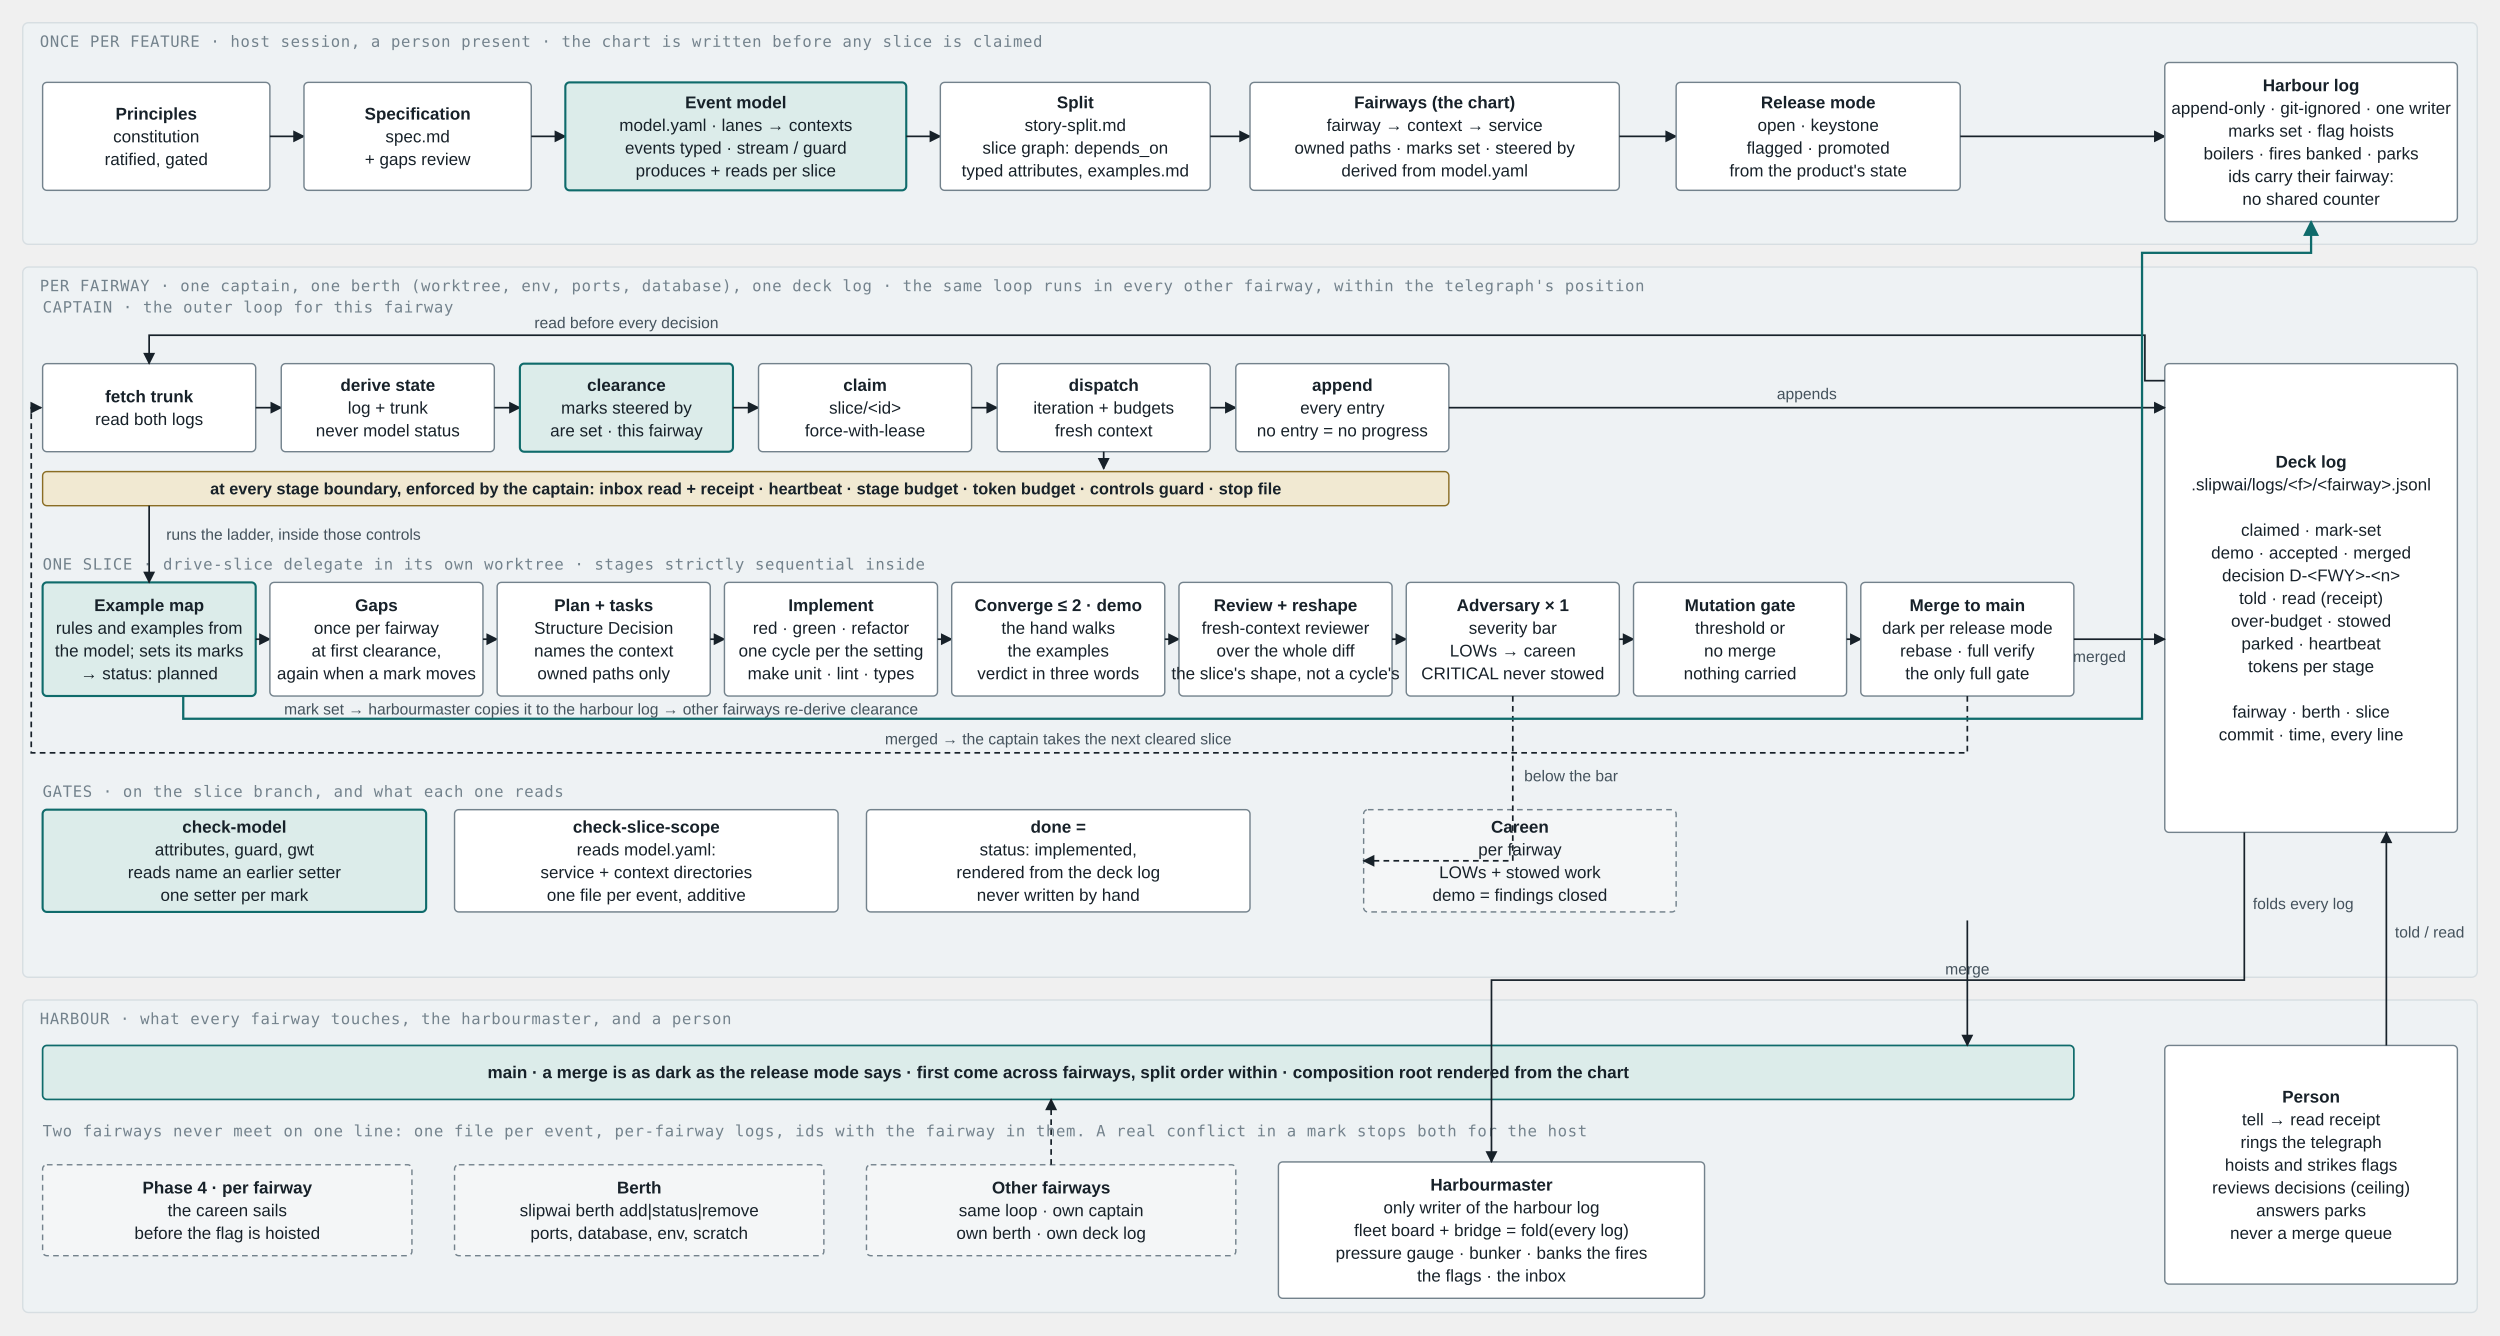
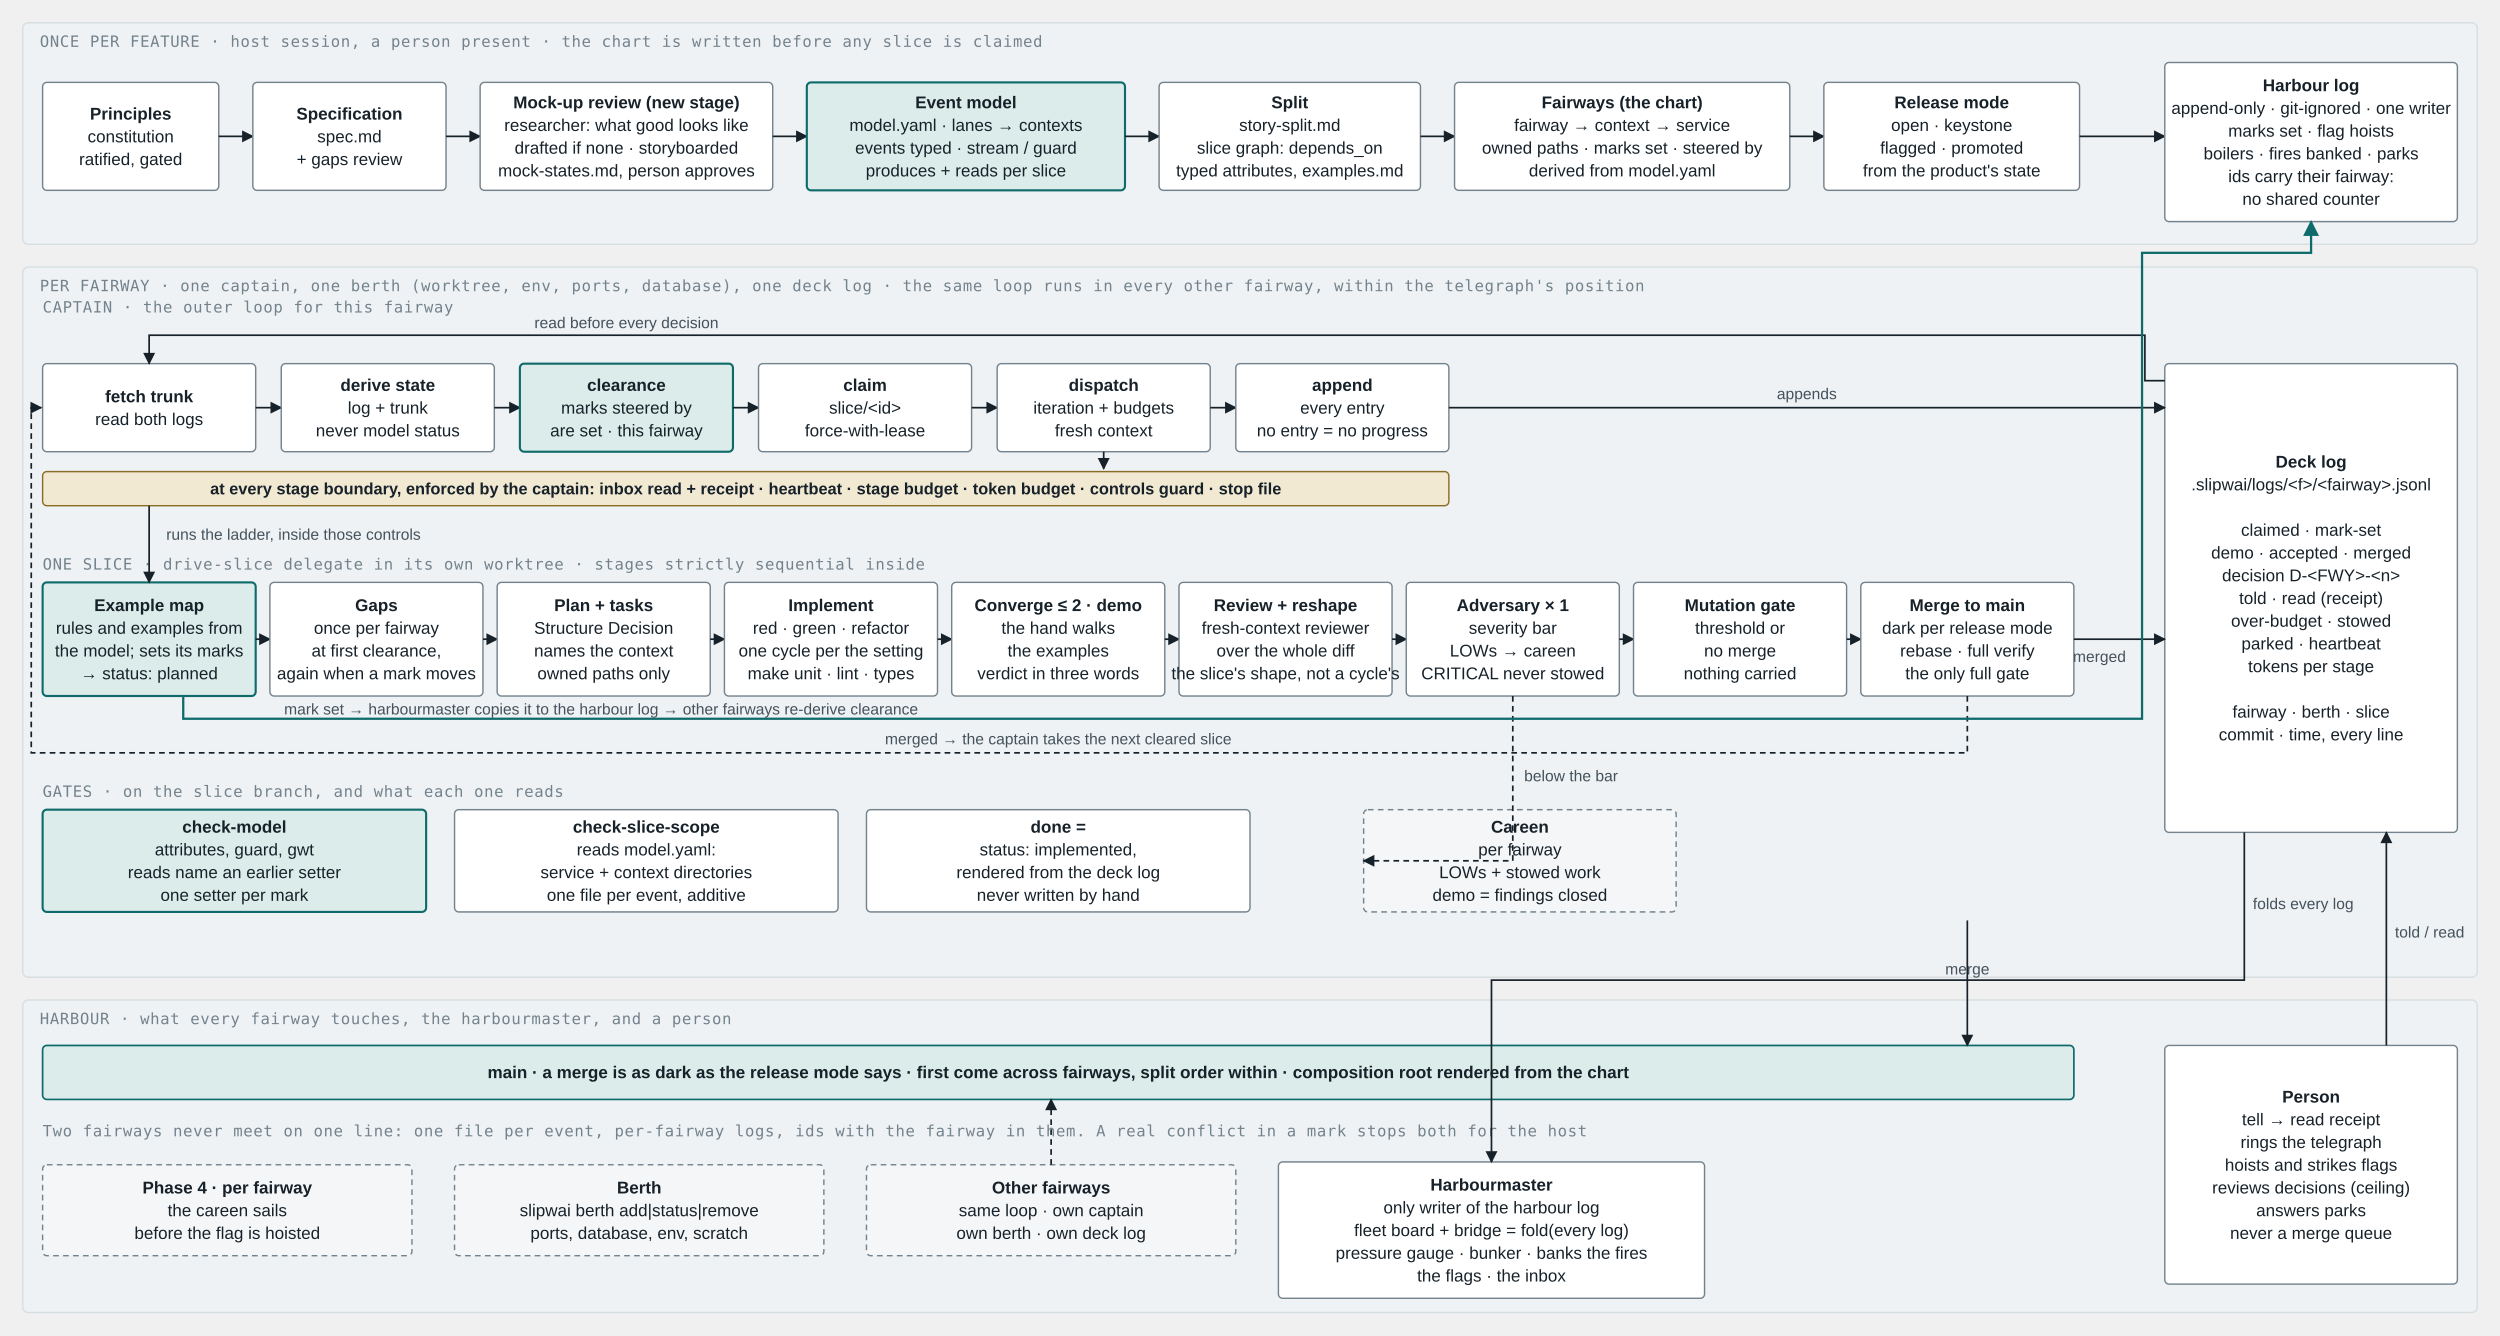
<svg xmlns="http://www.w3.org/2000/svg" viewBox="0 0 1760 940" role="img" aria-label="Event modelling profile: the new loop with fairways, one captain per fairway on a deck log under a harbourmaster">
  <defs>
    <marker id="ah" viewBox="0 0 10 10" refX="9" refY="5" markerWidth="7" markerHeight="7" orient="auto-start-reverse">
      <path d="M0,0 L10,5 L0,10 z" fill="currentColor" />
    </marker>
    <marker id="ah-hl" viewBox="0 0 10 10" refX="9" refY="5" markerWidth="7" markerHeight="7" orient="auto-start-reverse">
      <path d="M0,0 L10,5 L0,10 z" class="ahhl" />
    </marker>
  </defs>
  <style>
svg{color:#172129;font-family:"IBM Plex Sans",system-ui,-apple-system,"Segoe UI",Arial,sans-serif}
.box{fill:#fff;stroke:#73828c;stroke-width:1}.box.hl{fill:#dcecea;stroke:#0f6b6b;stroke-width:1.5}.box.dash{stroke-dasharray:4 3;fill:#f4f6f7}
.band{fill:#eef2f4;stroke:#d7dee2}.bandt{fill:#73828c;font-family:"IBM Plex Mono",ui-monospace,Menlo,monospace;letter-spacing:.04em}
.bar{fill:#f1e9d2;stroke:#8a6d24}.trunk{fill:#dcecea;stroke:#0f6b6b;stroke-width:1.2}
text{fill:#172129}.lbl{fill:#44525c}.arr{stroke:#172129;stroke-width:1.2;fill:none}.arr.hl{stroke:#0f6b6b;stroke-width:1.6}.arr.dash{stroke-dasharray:4 3}
#ah path{fill:#172129}.ahhl{fill:#0f6b6b}
</style>
  <rect class="band" x="16" y="16" width="1728" height="156" rx="4" />
  <text class="bandt" x="28" y="33" font-size="11">ONCE PER FEATURE · host session, a person present · the chart is written before any slice is claimed</text>
-   <rect class="box " x="30" y="58" width="160" height="76" rx="3" />
-   <text x="110.0" y="84.2" text-anchor="middle" font-size="12" font-weight="600">Principles</text>
-   <text x="110.0" y="100.2" text-anchor="middle" font-size="12">constitution</text>
-   <text x="110.0" y="116.2" text-anchor="middle" font-size="12">ratified, gated</text>
-   <path class="arr " d="M 190,96.0 L 214,96.0" marker-end="url(#ah)" />
-   <rect class="box " x="214" y="58" width="160" height="76" rx="3" />
-   <text x="294.0" y="84.2" text-anchor="middle" font-size="12" font-weight="600">Specification</text>
-   <text x="294.0" y="100.2" text-anchor="middle" font-size="12">spec.md</text>
-   <text x="294.0" y="116.2" text-anchor="middle" font-size="12">+ gaps review</text>
-   <path class="arr " d="M 374,96.0 L 398,96.0" marker-end="url(#ah)" />
-   <rect class="box hl" x="398" y="58" width="240" height="76" rx="3" />
-   <text x="518.0" y="76.2" text-anchor="middle" font-size="12" font-weight="600">Event model</text>
-   <text x="518.0" y="92.2" text-anchor="middle" font-size="12">model.yaml · lanes → contexts</text>
-   <text x="518.0" y="108.2" text-anchor="middle" font-size="12">events typed · stream / guard</text>
-   <text x="518.0" y="124.2" text-anchor="middle" font-size="12">produces + reads per slice</text>
-   <path class="arr " d="M 638,96.0 L 662,96.0" marker-end="url(#ah)" />
-   <rect class="box " x="662" y="58" width="190" height="76" rx="3" />
-   <text x="757.0" y="76.2" text-anchor="middle" font-size="12" font-weight="600">Split</text>
-   <text x="757.0" y="92.2" text-anchor="middle" font-size="12">story-split.md</text>
-   <text x="757.0" y="108.2" text-anchor="middle" font-size="12">slice graph: depends_on</text>
-   <text x="757.0" y="124.2" text-anchor="middle" font-size="12">typed attributes, examples.md</text>
-   <path class="arr " d="M 852,96.0 L 880,96.0" marker-end="url(#ah)" />
-   <rect class="box " x="880" y="58" width="260" height="76" rx="3" />
-   <text x="1010.0" y="76.2" text-anchor="middle" font-size="12" font-weight="600">Fairways (the chart)</text>
-   <text x="1010.0" y="92.2" text-anchor="middle" font-size="12">fairway → context → service</text>
-   <text x="1010.0" y="108.2" text-anchor="middle" font-size="12">owned paths · marks set · steered by</text>
-   <text x="1010.0" y="124.2" text-anchor="middle" font-size="12">derived from model.yaml</text>
-   <path class="arr " d="M 1140,96.0 L 1180,96.0" marker-end="url(#ah)" />
-   <rect class="box " x="1180" y="58" width="200" height="76" rx="3" />
-   <text x="1280.0" y="76.2" text-anchor="middle" font-size="12" font-weight="600">Release mode</text>
-   <text x="1280.0" y="92.2" text-anchor="middle" font-size="12">open · keystone</text>
-   <text x="1280.0" y="108.2" text-anchor="middle" font-size="12">flagged · promoted</text>
-   <text x="1280.0" y="124.2" text-anchor="middle" font-size="12">from the product's state</text>
-   <path class="arr " d="M 1380,96.0 L 1524,96.0" marker-end="url(#ah)" />
+   <rect class="box " x="30" y="58" width="124" height="76" rx="3" />
+   <text x="92.0" y="84.2" text-anchor="middle" font-size="12" font-weight="600">Principles</text>
+   <text x="92.0" y="100.2" text-anchor="middle" font-size="12">constitution</text>
+   <text x="92.0" y="116.2" text-anchor="middle" font-size="12">ratified, gated</text>
+   <path class="arr " d="M 154,96.0 L 178,96.0" marker-end="url(#ah)" />
+   <rect class="box " x="178" y="58" width="136" height="76" rx="3" />
+   <text x="246.0" y="84.2" text-anchor="middle" font-size="12" font-weight="600">Specification</text>
+   <text x="246.0" y="100.2" text-anchor="middle" font-size="12">spec.md</text>
+   <text x="246.0" y="116.2" text-anchor="middle" font-size="12">+ gaps review</text>
+   <path class="arr " d="M 314,96.0 L 338,96.0" marker-end="url(#ah)" />
+   <rect class="box " x="338" y="58" width="206" height="76" rx="3" />
+   <text x="441.0" y="76.2" text-anchor="middle" font-size="12" font-weight="600">Mock-up review  (new stage)</text>
+   <text x="441.0" y="92.2" text-anchor="middle" font-size="12">researcher: what good looks like</text>
+   <text x="441.0" y="108.2" text-anchor="middle" font-size="12">drafted if none · storyboarded</text>
+   <text x="441.0" y="124.2" text-anchor="middle" font-size="12">mock-states.md, person approves</text>
+   <path class="arr " d="M 544,96.0 L 568,96.0" marker-end="url(#ah)" />
+   <rect class="box hl" x="568" y="58" width="224" height="76" rx="3" />
+   <text x="680.0" y="76.2" text-anchor="middle" font-size="12" font-weight="600">Event model</text>
+   <text x="680.0" y="92.2" text-anchor="middle" font-size="12">model.yaml · lanes → contexts</text>
+   <text x="680.0" y="108.2" text-anchor="middle" font-size="12">events typed · stream / guard</text>
+   <text x="680.0" y="124.2" text-anchor="middle" font-size="12">produces + reads per slice</text>
+   <path class="arr " d="M 792,96.0 L 816,96.0" marker-end="url(#ah)" />
+   <rect class="box " x="816" y="58" width="184" height="76" rx="3" />
+   <text x="908.0" y="76.2" text-anchor="middle" font-size="12" font-weight="600">Split</text>
+   <text x="908.0" y="92.2" text-anchor="middle" font-size="12">story-split.md</text>
+   <text x="908.0" y="108.2" text-anchor="middle" font-size="12">slice graph: depends_on</text>
+   <text x="908.0" y="124.2" text-anchor="middle" font-size="12">typed attributes, examples.md</text>
+   <path class="arr " d="M 1000,96.0 L 1024,96.0" marker-end="url(#ah)" />
+   <rect class="box " x="1024" y="58" width="236" height="76" rx="3" />
+   <text x="1142.0" y="76.2" text-anchor="middle" font-size="12" font-weight="600">Fairways (the chart)</text>
+   <text x="1142.0" y="92.2" text-anchor="middle" font-size="12">fairway → context → service</text>
+   <text x="1142.0" y="108.2" text-anchor="middle" font-size="12">owned paths · marks set · steered by</text>
+   <text x="1142.0" y="124.2" text-anchor="middle" font-size="12">derived from model.yaml</text>
+   <path class="arr " d="M 1260,96.0 L 1284,96.0" marker-end="url(#ah)" />
+   <rect class="box " x="1284" y="58" width="180" height="76" rx="3" />
+   <text x="1374.0" y="76.2" text-anchor="middle" font-size="12" font-weight="600">Release mode</text>
+   <text x="1374.0" y="92.2" text-anchor="middle" font-size="12">open · keystone</text>
+   <text x="1374.0" y="108.2" text-anchor="middle" font-size="12">flagged · promoted</text>
+   <text x="1374.0" y="124.2" text-anchor="middle" font-size="12">from the product's state</text>
+   <path class="arr " d="M 1464,96.0 L 1524,96.0" marker-end="url(#ah)" />
  <rect class="box " x="1524" y="44" width="206" height="112" rx="3" />
  <text x="1627.0" y="64.2" text-anchor="middle" font-size="12" font-weight="600">Harbour log</text>
  <text x="1627.0" y="80.2" text-anchor="middle" font-size="12">append-only · git-ignored · one writer</text>
  <text x="1627.0" y="96.2" text-anchor="middle" font-size="12">marks set · flag hoists</text>
  <text x="1627.0" y="112.2" text-anchor="middle" font-size="12">boilers · fires banked · parks</text>
  <text x="1627.0" y="128.2" text-anchor="middle" font-size="12">ids carry their fairway:</text>
  <text x="1627.0" y="144.2" text-anchor="middle" font-size="12">no shared counter</text>
  <rect class="band" x="16" y="188" width="1728" height="500" rx="4" />
  <text class="bandt" x="28" y="205" font-size="11">PER FAIRWAY · one captain, one berth (worktree, env, ports, database), one deck log · the same loop runs in every other fairway, within the telegraph's position</text>
  <rect class="box " x="30" y="256" width="150" height="62" rx="3" />
  <text x="105.0" y="283.2" text-anchor="middle" font-size="12" font-weight="600">fetch trunk</text>
  <text x="105.0" y="299.2" text-anchor="middle" font-size="12">read both logs</text>
  <path class="arr " d="M 180,287.0 L 198,287.0" marker-end="url(#ah)" />
  <rect class="box " x="198" y="256" width="150" height="62" rx="3" />
  <text x="273.0" y="275.2" text-anchor="middle" font-size="12" font-weight="600">derive state</text>
  <text x="273.0" y="291.2" text-anchor="middle" font-size="12">log + trunk</text>
  <text x="273.0" y="307.2" text-anchor="middle" font-size="12">never model status</text>
  <path class="arr " d="M 348,287.0 L 366,287.0" marker-end="url(#ah)" />
  <rect class="box hl" x="366" y="256" width="150" height="62" rx="3" />
  <text x="441.0" y="275.2" text-anchor="middle" font-size="12" font-weight="600">clearance</text>
  <text x="441.0" y="291.2" text-anchor="middle" font-size="12">marks steered by</text>
  <text x="441.0" y="307.2" text-anchor="middle" font-size="12">are set · this fairway</text>
  <path class="arr " d="M 516,287.0 L 534,287.0" marker-end="url(#ah)" />
  <rect class="box " x="534" y="256" width="150" height="62" rx="3" />
  <text x="609.0" y="275.2" text-anchor="middle" font-size="12" font-weight="600">claim</text>
  <text x="609.0" y="291.2" text-anchor="middle" font-size="12">slice/&lt;id&gt;</text>
  <text x="609.0" y="307.2" text-anchor="middle" font-size="12">force-with-lease</text>
  <path class="arr " d="M 684,287.0 L 702,287.0" marker-end="url(#ah)" />
  <rect class="box " x="702" y="256" width="150" height="62" rx="3" />
  <text x="777.0" y="275.2" text-anchor="middle" font-size="12" font-weight="600">dispatch</text>
  <text x="777.0" y="291.2" text-anchor="middle" font-size="12">iteration + budgets</text>
  <text x="777.0" y="307.2" text-anchor="middle" font-size="12">fresh context</text>
  <path class="arr " d="M 852,287.0 L 870,287.0" marker-end="url(#ah)" />
  <rect class="box " x="870" y="256" width="150" height="62" rx="3" />
  <text x="945.0" y="275.2" text-anchor="middle" font-size="12" font-weight="600">append</text>
  <text x="945.0" y="291.2" text-anchor="middle" font-size="12">every entry</text>
  <text x="945.0" y="307.2" text-anchor="middle" font-size="12">no entry = no progress</text>
  <text x="30" y="220" font-size="11" class="bandt">CAPTAIN · the outer loop for this fairway</text>
  <rect class="bar" x="30" y="332" width="990" height="24" rx="3" />
  <text x="525.0" y="348" text-anchor="middle" font-size="11.5" font-weight="600">at every stage boundary, enforced by the captain: inbox read + receipt · heartbeat · stage budget · token budget · controls guard · stop file</text>
  <rect class="box hl" x="30" y="410" width="150" height="80" rx="3" />
  <text x="105.0" y="430.2" text-anchor="middle" font-size="12" font-weight="600">Example map</text>
  <text x="105.0" y="446.2" text-anchor="middle" font-size="12">rules and examples from</text>
  <text x="105.0" y="462.2" text-anchor="middle" font-size="12">the model; sets its marks</text>
  <text x="105.0" y="478.2" text-anchor="middle" font-size="12">→ status: planned</text>
  <path class="arr " d="M 180,450.0 L 190,450.0" marker-end="url(#ah)" />
  <rect class="box " x="190" y="410" width="150" height="80" rx="3" />
  <text x="265.0" y="430.2" text-anchor="middle" font-size="12" font-weight="600">Gaps</text>
  <text x="265.0" y="446.2" text-anchor="middle" font-size="12">once per fairway</text>
  <text x="265.0" y="462.2" text-anchor="middle" font-size="12">at first clearance,</text>
  <text x="265.0" y="478.2" text-anchor="middle" font-size="12">again when a mark moves</text>
  <path class="arr " d="M 340,450.0 L 350,450.0" marker-end="url(#ah)" />
  <rect class="box " x="350" y="410" width="150" height="80" rx="3" />
  <text x="425.0" y="430.2" text-anchor="middle" font-size="12" font-weight="600">Plan + tasks</text>
  <text x="425.0" y="446.2" text-anchor="middle" font-size="12">Structure Decision</text>
  <text x="425.0" y="462.2" text-anchor="middle" font-size="12">names the context</text>
  <text x="425.0" y="478.2" text-anchor="middle" font-size="12">owned paths only</text>
  <path class="arr " d="M 500,450.0 L 510,450.0" marker-end="url(#ah)" />
  <rect class="box " x="510" y="410" width="150" height="80" rx="3" />
  <text x="585.0" y="430.2" text-anchor="middle" font-size="12" font-weight="600">Implement</text>
  <text x="585.0" y="446.2" text-anchor="middle" font-size="12">red · green · refactor</text>
  <text x="585.0" y="462.2" text-anchor="middle" font-size="12">one cycle per the setting</text>
  <text x="585.0" y="478.2" text-anchor="middle" font-size="12">make unit · lint · types</text>
  <path class="arr " d="M 660,450.0 L 670,450.0" marker-end="url(#ah)" />
  <rect class="box " x="670" y="410" width="150" height="80" rx="3" />
  <text x="745.0" y="430.2" text-anchor="middle" font-size="12" font-weight="600">Converge ≤ 2 · demo</text>
  <text x="745.0" y="446.2" text-anchor="middle" font-size="12">the hand walks</text>
  <text x="745.0" y="462.2" text-anchor="middle" font-size="12">the examples</text>
  <text x="745.0" y="478.2" text-anchor="middle" font-size="12">verdict in three words</text>
  <path class="arr " d="M 820,450.0 L 830,450.0" marker-end="url(#ah)" />
  <rect class="box " x="830" y="410" width="150" height="80" rx="3" />
  <text x="905.0" y="430.2" text-anchor="middle" font-size="12" font-weight="600">Review + reshape</text>
  <text x="905.0" y="446.2" text-anchor="middle" font-size="12">fresh-context reviewer</text>
  <text x="905.0" y="462.2" text-anchor="middle" font-size="12">over the whole diff</text>
  <text x="905.0" y="478.2" text-anchor="middle" font-size="12">the slice's shape, not a cycle's</text>
  <path class="arr " d="M 980,450.0 L 990,450.0" marker-end="url(#ah)" />
  <rect class="box " x="990" y="410" width="150" height="80" rx="3" />
  <text x="1065.0" y="430.2" text-anchor="middle" font-size="12" font-weight="600">Adversary × 1</text>
  <text x="1065.0" y="446.2" text-anchor="middle" font-size="12">severity bar</text>
  <text x="1065.0" y="462.2" text-anchor="middle" font-size="12">LOWs → careen</text>
  <text x="1065.0" y="478.2" text-anchor="middle" font-size="12">CRITICAL never stowed</text>
  <path class="arr " d="M 1140,450.0 L 1150,450.0" marker-end="url(#ah)" />
  <rect class="box " x="1150" y="410" width="150" height="80" rx="3" />
  <text x="1225.0" y="430.2" text-anchor="middle" font-size="12" font-weight="600">Mutation gate</text>
  <text x="1225.0" y="446.2" text-anchor="middle" font-size="12">threshold or</text>
  <text x="1225.0" y="462.2" text-anchor="middle" font-size="12">no merge</text>
  <text x="1225.0" y="478.2" text-anchor="middle" font-size="12">nothing carried</text>
  <path class="arr " d="M 1300,450.0 L 1310,450.0" marker-end="url(#ah)" />
  <rect class="box " x="1310" y="410" width="150" height="80" rx="3" />
  <text x="1385.0" y="430.2" text-anchor="middle" font-size="12" font-weight="600">Merge to main</text>
  <text x="1385.0" y="446.2" text-anchor="middle" font-size="12">dark per release mode</text>
  <text x="1385.0" y="462.2" text-anchor="middle" font-size="12">rebase · full verify</text>
  <text x="1385.0" y="478.2" text-anchor="middle" font-size="12">the only full gate</text>
  <text x="30" y="401" font-size="11" class="bandt">ONE SLICE · drive-slice delegate in its own worktree · stages strictly sequential inside</text>
  <path class="arr " d="M 777.0,318 L 777.0,330" marker-end="url(#ah)" />
  <path class="arr " d="M 105.0,356 L 105.0,410" marker-end="url(#ah)" />
  <text class="lbl" x="117.0" y="380" text-anchor="start" font-size="11">runs the ladder, inside those controls</text>
  <path class="arr dash" d="M 1385.0,490 L 1385.0,530 L 22,530 L 22,287.0 L 29,287.0" marker-end="url(#ah)" />
  <text class="lbl" x="745.0" y="524" text-anchor="middle" font-size="11">merged → the captain takes the next cleared slice</text>
  <rect class="box hl" x="30" y="570" width="270" height="72" rx="3" />
  <text x="165.0" y="586.2" text-anchor="middle" font-size="12" font-weight="600">check-model</text>
  <text x="165.0" y="602.2" text-anchor="middle" font-size="12">attributes, guard, gwt</text>
  <text x="165.0" y="618.2" text-anchor="middle" font-size="12">reads name an earlier setter</text>
  <text x="165.0" y="634.2" text-anchor="middle" font-size="12">one setter per mark</text>
  <rect class="box " x="320" y="570" width="270" height="72" rx="3" />
  <text x="455.0" y="586.2" text-anchor="middle" font-size="12" font-weight="600">check-slice-scope</text>
  <text x="455.0" y="602.2" text-anchor="middle" font-size="12">reads model.yaml:</text>
  <text x="455.0" y="618.2" text-anchor="middle" font-size="12">service + context directories</text>
  <text x="455.0" y="634.2" text-anchor="middle" font-size="12">one file per event, additive</text>
  <rect class="box " x="610" y="570" width="270" height="72" rx="3" />
  <text x="745.0" y="586.2" text-anchor="middle" font-size="12" font-weight="600">done =</text>
  <text x="745.0" y="602.2" text-anchor="middle" font-size="12">status: implemented,</text>
  <text x="745.0" y="618.2" text-anchor="middle" font-size="12">rendered from the deck log</text>
  <text x="745.0" y="634.2" text-anchor="middle" font-size="12">never written by hand</text>
  <text x="30" y="561" font-size="11" class="bandt">GATES · on the slice branch, and what each one reads</text>
  <rect class="box dash" x="960" y="570" width="220" height="72" rx="3" />
  <text x="1070.0" y="586.2" text-anchor="middle" font-size="12" font-weight="600">Careen</text>
  <text x="1070.0" y="602.2" text-anchor="middle" font-size="12">per fairway</text>
  <text x="1070.0" y="618.2" text-anchor="middle" font-size="12">LOWs + stowed work</text>
  <text x="1070.0" y="634.2" text-anchor="middle" font-size="12">demo = findings closed</text>
  <path class="arr dash" d="M 1065.0,490 L 1065.0,606.0 L 960,606.0" marker-end="url(#ah)" />
  <text class="lbl" x="1073.0" y="550" text-anchor="start" font-size="11">below the bar</text>
  <rect class="box " x="1524" y="256" width="206" height="330" rx="3" />
  <text x="1627.0" y="329.2" text-anchor="middle" font-size="12" font-weight="600">Deck log</text>
  <text x="1627.0" y="345.2" text-anchor="middle" font-size="12">.slipwai/logs/&lt;f&gt;/&lt;fairway&gt;.jsonl</text>
  <text x="1627.0" y="361.2" text-anchor="middle" font-size="12" />
  <text x="1627.0" y="377.2" text-anchor="middle" font-size="12">claimed · mark-set</text>
  <text x="1627.0" y="393.2" text-anchor="middle" font-size="12">demo · accepted · merged</text>
  <text x="1627.0" y="409.2" text-anchor="middle" font-size="12">decision D-&lt;FWY&gt;-&lt;n&gt;</text>
  <text x="1627.0" y="425.2" text-anchor="middle" font-size="12">told · read (receipt)</text>
  <text x="1627.0" y="441.2" text-anchor="middle" font-size="12">over-budget · stowed</text>
  <text x="1627.0" y="457.2" text-anchor="middle" font-size="12">parked · heartbeat</text>
  <text x="1627.0" y="473.2" text-anchor="middle" font-size="12">tokens per stage</text>
  <text x="1627.0" y="489.2" text-anchor="middle" font-size="12" />
  <text x="1627.0" y="505.2" text-anchor="middle" font-size="12">fairway · berth · slice</text>
  <text x="1627.0" y="521.2" text-anchor="middle" font-size="12">commit · time, every line</text>
  <path class="arr " d="M 1020,287.0 L 1524,287.0" marker-end="url(#ah)" />
  <text class="lbl" x="1272.0" y="281.0" text-anchor="middle" font-size="11">appends</text>
  <path class="arr " d="M 1524,268 L 1510,268 L 1510,236 L 105.0,236 L 105.0,256" marker-end="url(#ah)" />
  <text class="lbl" x="441.0" y="231" text-anchor="middle" font-size="11">read before every decision</text>
  <path class="arr " d="M 1460,450.0 L 1524,450.0" marker-end="url(#ah)" />
  <text class="lbl" x="1478" y="466.0" text-anchor="middle" font-size="11">merged</text>
  <path class="arr hl " d="M 129.0,490 L 129.0,506 L 1508,506 L 1508,178 L 1627,178 L 1627,156" marker-end="url(#ah-hl)" />
  <text class="lbl" x="200" y="503" text-anchor="start" font-size="11">mark set → harbourmaster copies it to the harbour log → other fairways re-derive clearance</text>
  <rect class="band" x="16" y="704" width="1728" height="220" rx="4" />
  <text class="bandt" x="28" y="721" font-size="11">HARBOUR · what every fairway touches, the harbourmaster, and a person</text>
  <rect class="trunk" x="30" y="736" width="1430" height="38" rx="3" />
  <text x="745" y="759" text-anchor="middle" font-size="12" font-weight="600">main · a merge is as dark as the release mode says · first come across fairways, split order within · composition root rendered from the chart</text>
  <path class="arr " d="M 1385.0,648 L 1385.0,736" marker-end="url(#ah)" />
  <text class="lbl" x="1385.0" y="686.0" text-anchor="middle" font-size="11">merge</text>
  <text x="30" y="800" font-size="11" class="bandt">Two fairways never meet on one line: one file per event, per-fairway logs, ids with the fairway in them. A real conflict in a mark stops both for the host</text>
  <rect class="box dash" x="30" y="820" width="260" height="64" rx="3" />
  <text x="160.0" y="840.2" text-anchor="middle" font-size="12" font-weight="600">Phase 4 · per fairway</text>
  <text x="160.0" y="856.2" text-anchor="middle" font-size="12">the careen sails</text>
  <text x="160.0" y="872.2" text-anchor="middle" font-size="12">before the flag is hoisted</text>
  <rect class="box dash" x="320" y="820" width="260" height="64" rx="3" />
  <text x="450.0" y="840.2" text-anchor="middle" font-size="12" font-weight="600">Berth</text>
  <text x="450.0" y="856.2" text-anchor="middle" font-size="12">slipwai berth add|status|remove</text>
  <text x="450.0" y="872.2" text-anchor="middle" font-size="12">ports, database, env, scratch</text>
  <rect class="box dash" x="610" y="820" width="260" height="64" rx="3" />
  <text x="740.0" y="840.2" text-anchor="middle" font-size="12" font-weight="600">Other fairways</text>
  <text x="740.0" y="856.2" text-anchor="middle" font-size="12">same loop · own captain</text>
  <text x="740.0" y="872.2" text-anchor="middle" font-size="12">own berth · own deck log</text>
  <path class="arr dash" d="M 740,820 L 740,774" marker-end="url(#ah)" />
  <rect class="box " x="900" y="818" width="300" height="96" rx="3" />
  <text x="1050.0" y="838.2" text-anchor="middle" font-size="12" font-weight="600">Harbourmaster</text>
  <text x="1050.0" y="854.2" text-anchor="middle" font-size="12">only writer of the harbour log</text>
  <text x="1050.0" y="870.2" text-anchor="middle" font-size="12">fleet board + bridge = fold(every log)</text>
  <text x="1050.0" y="886.2" text-anchor="middle" font-size="12">pressure gauge · bunker · banks the fires</text>
  <text x="1050.0" y="902.2" text-anchor="middle" font-size="12">the flags · the inbox</text>
  <path class="arr " d="M 1580,586 L 1580,690 L 1050,690 L 1050,818" marker-end="url(#ah)" />
  <text class="lbl" x="1586" y="640" text-anchor="start" font-size="11">folds every log</text>
  <rect class="box " x="1524" y="736" width="206" height="168" rx="3" />
  <text x="1627.0" y="776.2" text-anchor="middle" font-size="12" font-weight="600">Person</text>
  <text x="1627.0" y="792.2" text-anchor="middle" font-size="12">tell → read receipt</text>
  <text x="1627.0" y="808.2" text-anchor="middle" font-size="12">rings the telegraph</text>
  <text x="1627.0" y="824.2" text-anchor="middle" font-size="12">hoists and strikes flags</text>
  <text x="1627.0" y="840.2" text-anchor="middle" font-size="12">reviews decisions (ceiling)</text>
  <text x="1627.0" y="856.2" text-anchor="middle" font-size="12">answers parks</text>
  <text x="1627.0" y="872.2" text-anchor="middle" font-size="12">never a merge queue</text>
  <path class="arr " d="M 1680,736 L 1680,586" marker-end="url(#ah)" />
  <text class="lbl" x="1686" y="660" text-anchor="start" font-size="11">told / read</text>
</svg>
